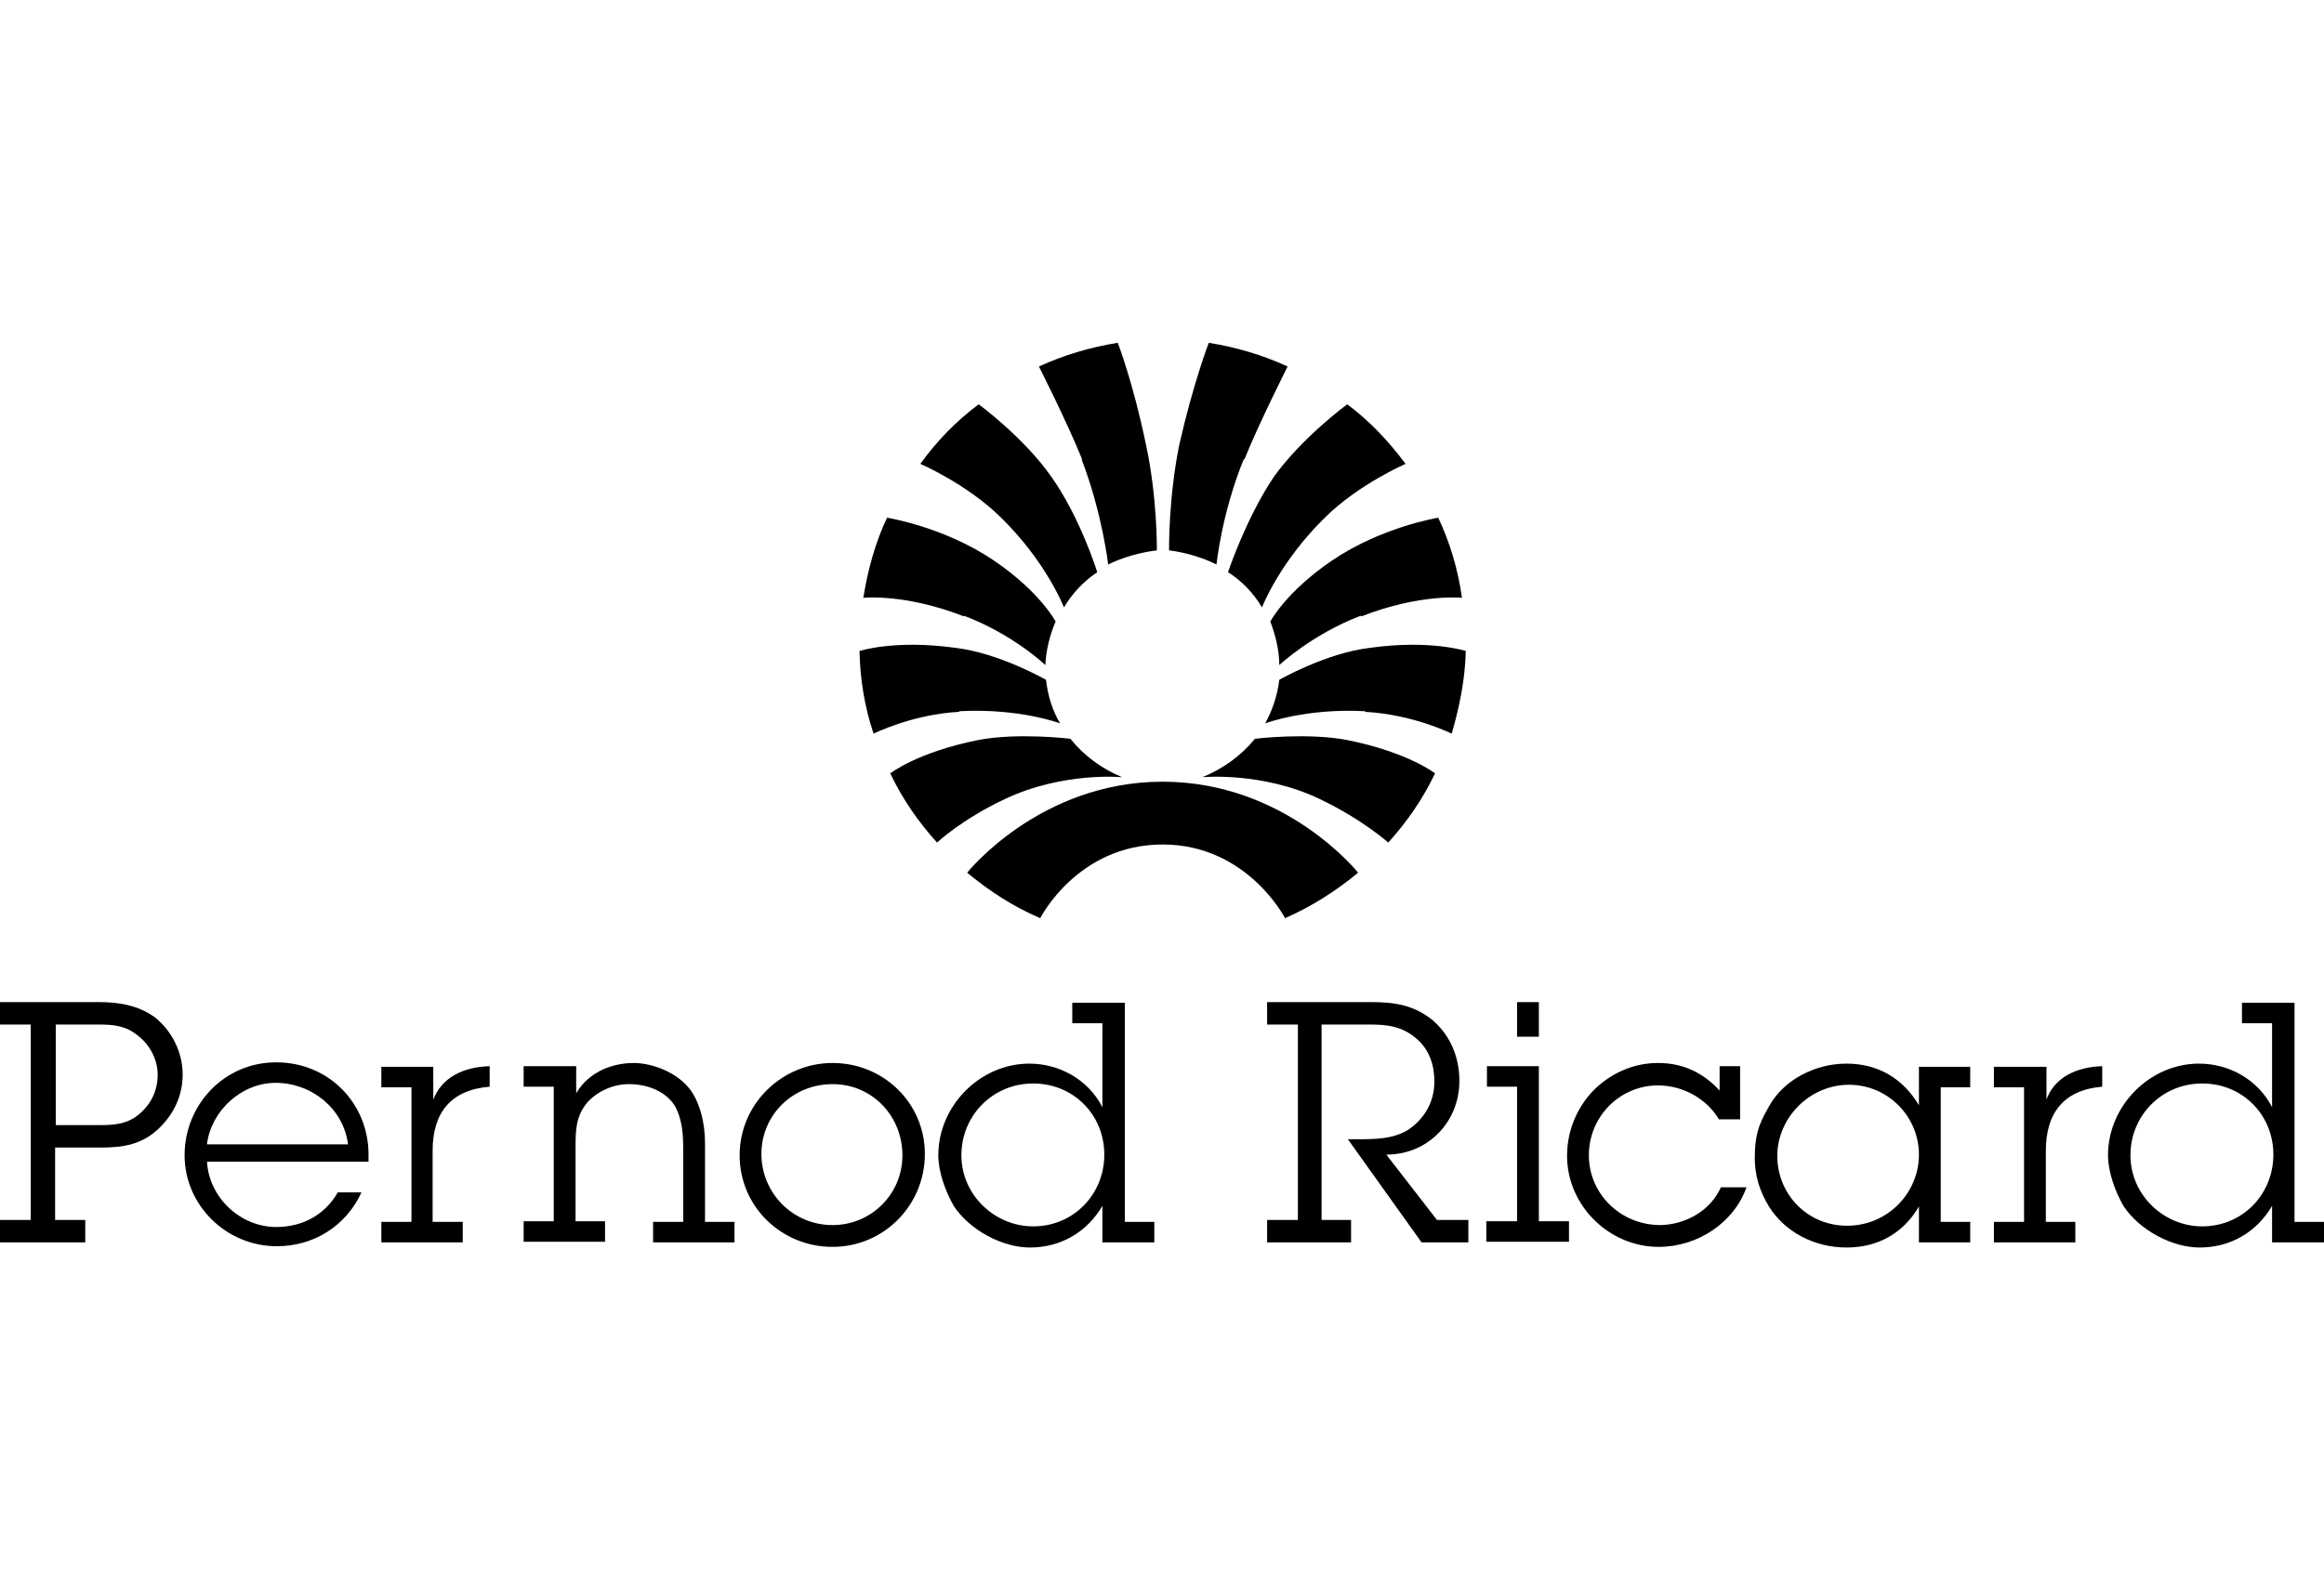
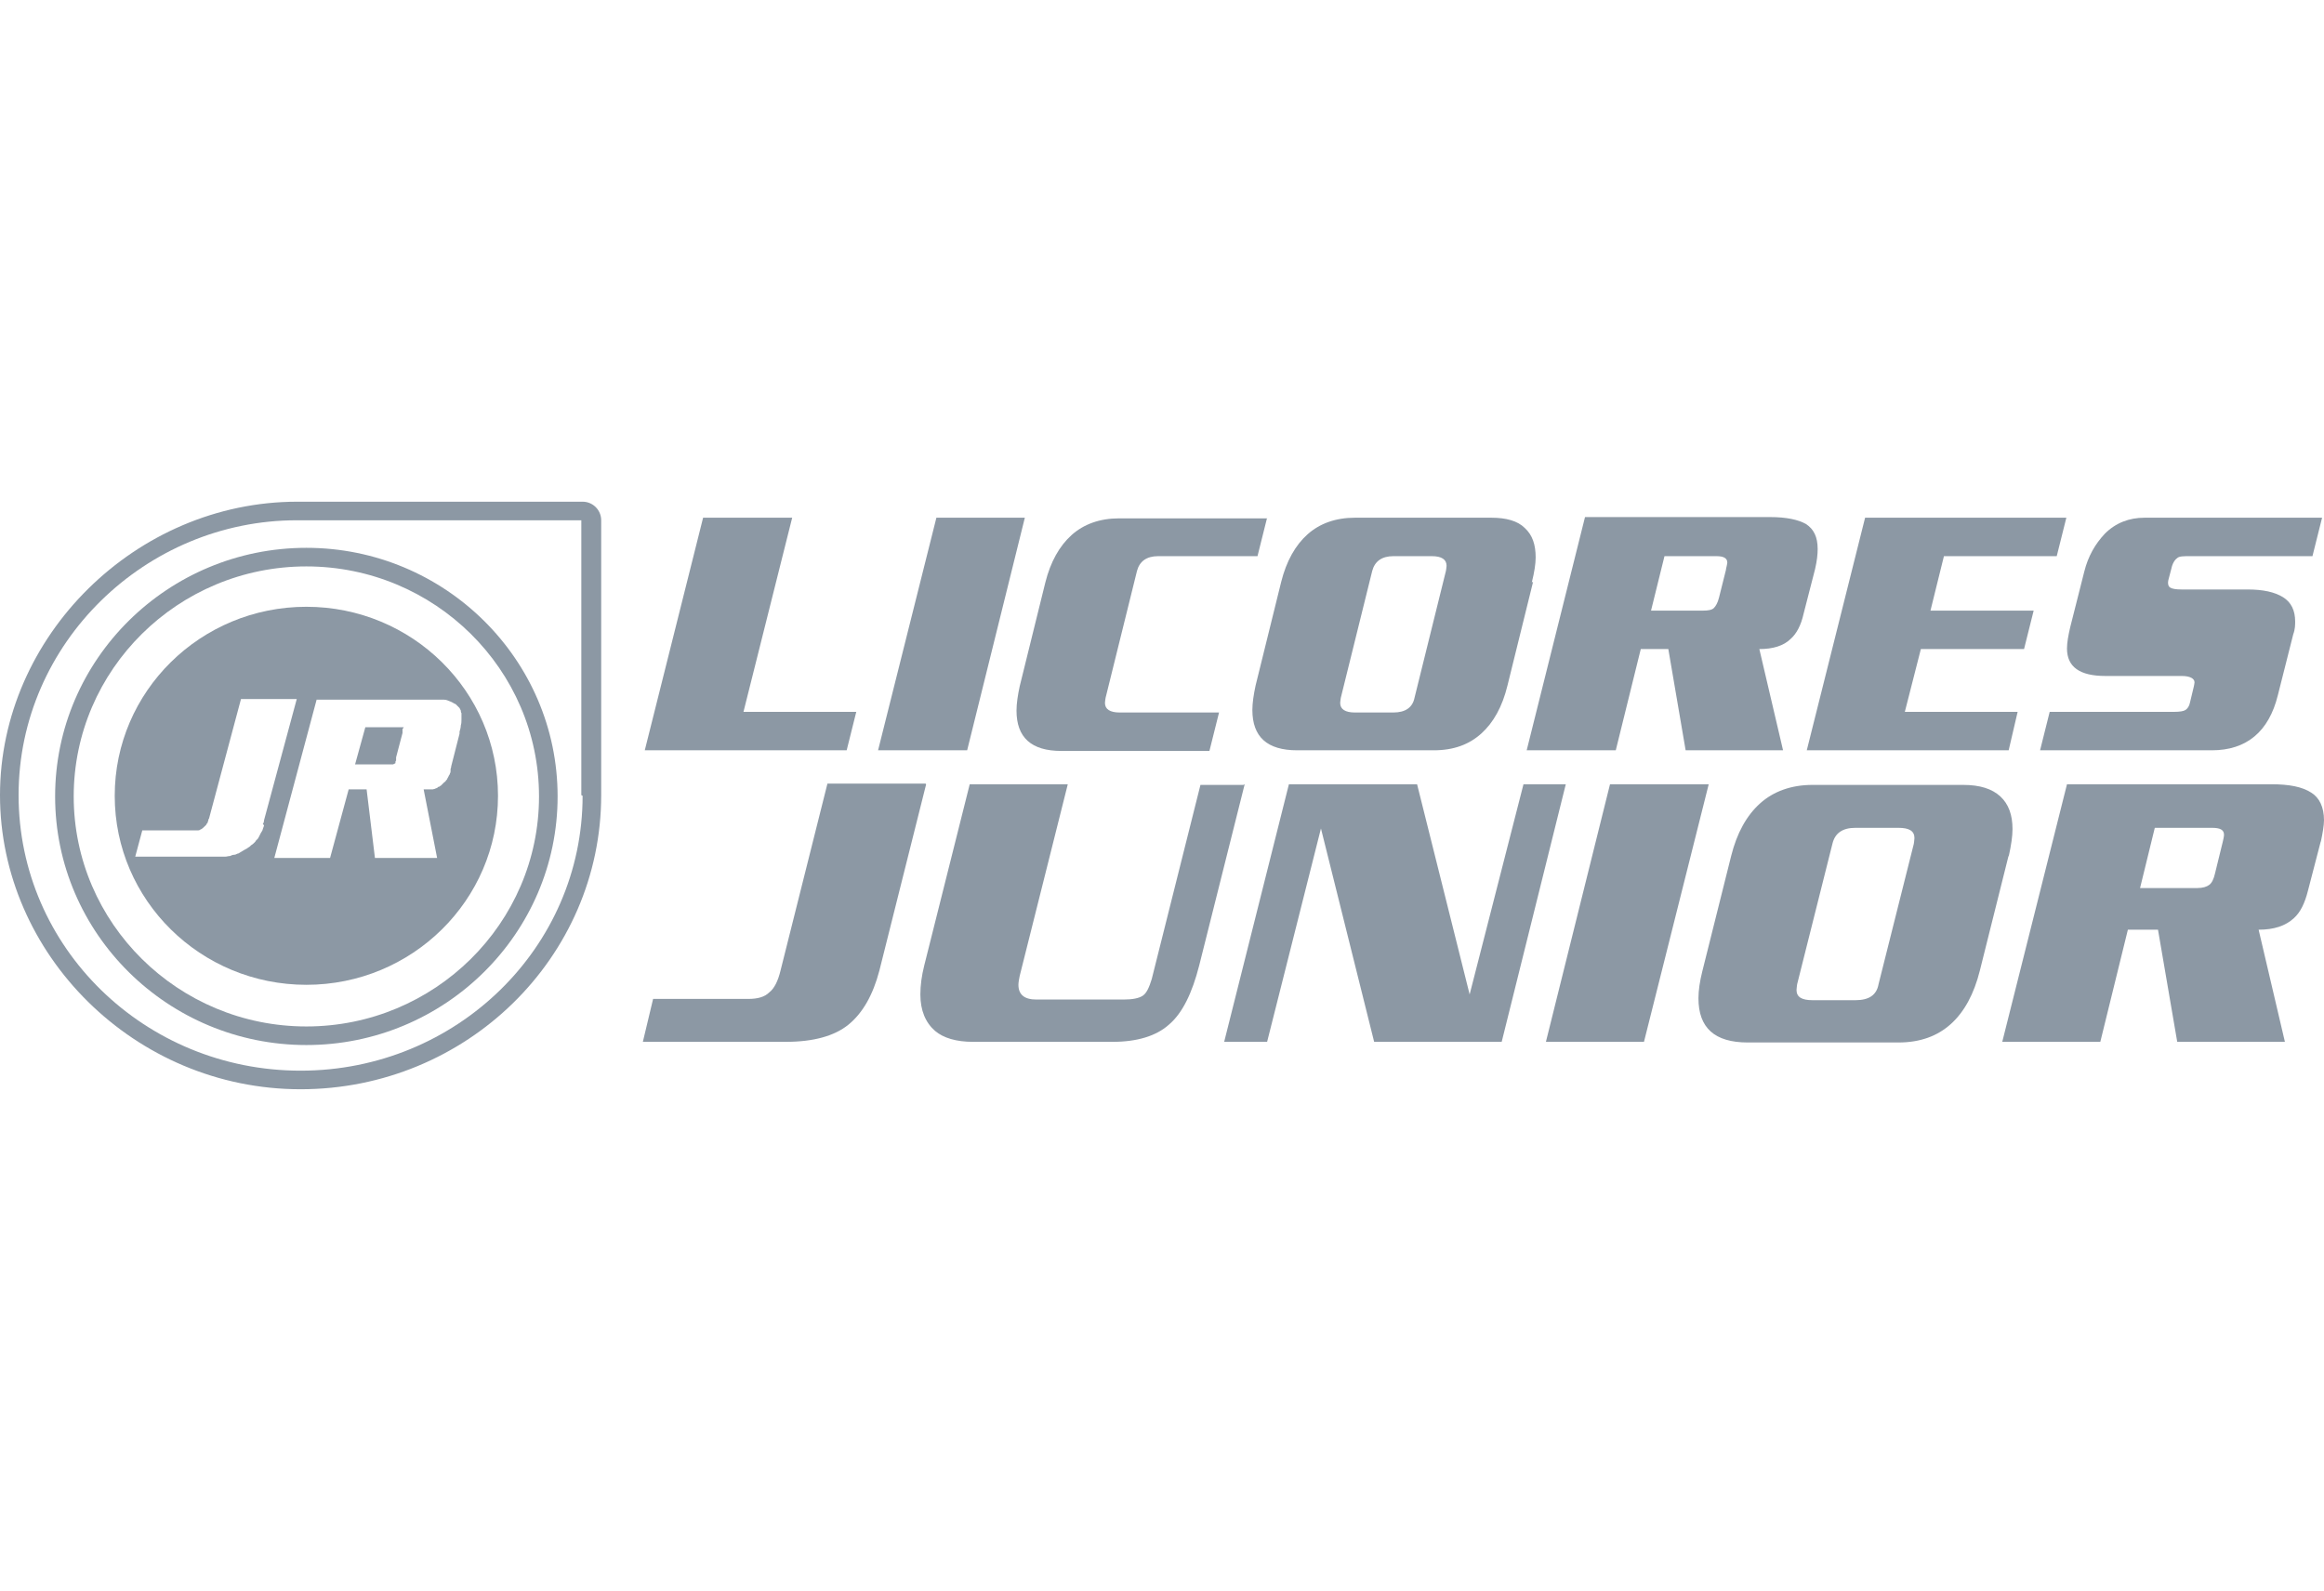
<svg xmlns="http://www.w3.org/2000/svg" id="Capa_2" data-name="Capa 2" viewBox="0 0 36.26 24.83">
  <defs>
    <style>
      .cls-1 {
+         fill: #8c98a4;
+       }
+ 
+       .cls-2 {
        fill: none;
      }
    </style>
  </defs>
  <g id="Capa_1-2" data-name="Capa 1">
    <g>
-       <rect class="cls-1" width="36.26" height="24.83" />
      <g>
-         <path d="m15.04,9.61c.77.29,1.27.77,1.27.77.01-.23.07-.47.16-.68,0,0-.24-.46-.96-.95-.78-.53-1.67-.67-1.67-.67-.18.38-.3.81-.37,1.25,0,0,.65-.07,1.57.29h0Z" />
-         <path d="m15.6,8.06c.73.71,1,1.42,1,1.42.13-.22.31-.41.52-.55,0,0-.26-.84-.71-1.48-.43-.62-1.14-1.14-1.14-1.14-.35.26-.66.58-.91.93,0,0,.72.31,1.25.83h0Z" />
-         <path d="m16.88,7.18c.32.84.41,1.63.41,1.63.22-.11.5-.19.76-.22,0,0,.01-.82-.17-1.65-.2-.97-.44-1.59-.44-1.59-.43.07-.84.19-1.23.37,0,0,.44.87.67,1.44h0Z" />
-         <path d="m21.23,9.61c-.76.29-1.27.77-1.27.77,0-.23-.06-.47-.14-.68,0,0,.24-.46.96-.95.78-.53,1.66-.67,1.66-.67.18.38.31.81.37,1.25,0,0-.65-.07-1.57.29h0Z" />
-         <path d="m20.69,8.06c-.73.71-1,1.42-1,1.42-.13-.22-.31-.41-.53-.55,0,0,.28-.84.71-1.48.44-.62,1.15-1.14,1.15-1.14.35.26.65.58.91.93,0,0-.72.31-1.25.83h0Z" />
-         <path d="m19.4,7.18c-.34.84-.42,1.63-.42,1.63-.22-.11-.49-.19-.74-.22,0,0-.01-.82.16-1.65.22-.97.46-1.59.46-1.59.43.07.84.19,1.23.37,0,0-.44.87-.67,1.44h0Z" />
-         <path d="m15.68,12.47c.91-.43,1.83-.34,1.83-.34-.32-.13-.6-.34-.81-.6,0,0-.82-.1-1.44.02-.95.19-1.37.52-1.37.52.19.4.44.76.73,1.08,0,0,.38-.36,1.06-.68h0Z" />
-         <path d="m14.97,11.1c.94-.05,1.57.19,1.57.19-.12-.2-.19-.43-.22-.68,0,0-.73-.42-1.42-.5-.94-.13-1.49.05-1.49.05.01.44.08.88.22,1.29,0,0,.6-.3,1.33-.34h0Z" />
-         <path d="m18.14,13.18c1.32,0,1.91,1.15,1.91,1.15.41-.18.79-.42,1.14-.71,0,0-1.13-1.42-3.05-1.42s-3.05,1.42-3.05,1.42c.35.29.72.53,1.14.71,0,0,.58-1.15,1.91-1.15h0Z" />
-         <path d="m20.59,12.47c-.9-.43-1.83-.34-1.83-.34.32-.13.61-.34.82-.6,0,0,.82-.1,1.44.02.95.19,1.37.52,1.37.52-.19.4-.44.76-.73,1.08,0,0-.4-.36-1.07-.68h0Z" />
-         <path d="m21.3,11.1c-.93-.05-1.56.19-1.56.19.11-.2.19-.43.22-.68,0,0,.73-.42,1.42-.5.94-.13,1.49.05,1.49.05-.01.44-.1.88-.22,1.29,0,0-.6-.3-1.35-.34h0Z" />
-         <path d="m.87,17.56v-1.57h.67c.24,0,.43.02.62.18.18.14.3.37.3.6,0,.25-.1.46-.29.62-.19.16-.4.17-.64.17h-.67Zm0,.35h.71c.35,0,.64-.05.9-.3.24-.23.37-.52.37-.84,0-.35-.17-.68-.43-.89-.26-.19-.56-.24-.88-.24H0v.35h.48v3.05h-.48v.35h1.33v-.35h-.47v-1.13h0Z" />
-         <path d="m3.23,17.85c.07-.52.54-.95,1.07-.95.56,0,1.06.4,1.13.96h-2.2Zm2.04.76c-.2.35-.55.54-.96.54-.56,0-1.05-.46-1.08-1.02h2.52v-.11c0-.8-.62-1.44-1.44-1.44s-1.43.67-1.43,1.45.65,1.42,1.44,1.42c.58,0,1.08-.32,1.32-.84h-.37Z" />
-         <path d="m6.75,17.19c.13-.38.49-.54.89-.55v.32c-.61.05-.89.41-.89,1v1.11h.47v.32h-1.27v-.32h.47v-2.1h-.47v-.32h.81v.55h0Z" />
-         <path d="m8.96,17.12c.17-.35.54-.53.93-.53.3,0,.77.17.95.53.07.13.16.38.16.72v1.23h.46v.32h-1.27v-.32h.47v-1.11c0-.24-.01-.48-.13-.7-.16-.25-.46-.34-.72-.34-.24,0-.49.11-.65.29-.18.22-.18.44-.18.71v1.14h.46v.32h-1.27v-.32h.47v-2.1h-.47v-.32h.82v.48h0Z" />
-         <path d="m12.99,19.12c-.62,0-1.11-.5-1.11-1.11s.49-1.09,1.11-1.09,1.09.5,1.09,1.11-.49,1.09-1.09,1.09h0Zm0,.34c.8,0,1.44-.65,1.44-1.45s-.65-1.42-1.44-1.42-1.45.64-1.45,1.44.65,1.43,1.45,1.43h0Z" />
-         <path d="m16.12,19.14c-.6,0-1.12-.49-1.12-1.11s.49-1.12,1.12-1.12,1.11.49,1.11,1.11-.48,1.12-1.11,1.12h0Zm1.09.25h.8v-.32h-.46v-3.42h-.82v.32h.47v1.31c-.22-.43-.67-.68-1.14-.68-.77,0-1.42.66-1.42,1.43,0,.26.11.56.24.79.25.38.76.65,1.19.65.48,0,.89-.24,1.13-.65v.58h0Z" />
-         <path d="m22.91,19.39h-.73l-1.15-1.61h.14c.28,0,.55,0,.79-.14.26-.17.42-.44.42-.76,0-.26-.08-.5-.28-.67-.23-.2-.47-.22-.74-.22h-.74v3.05h.46v.35h-1.31v-.35h.48v-3.05h-.48v-.35h1.62c.36,0,.66.04.96.28.28.24.42.58.42.95,0,.64-.49,1.15-1.14,1.15l.79,1.02h.49v.35h0Z" />
-         <path d="m24.01,19.06h.47v.32h-1.29v-.32h.48v-2.1h-.47v-.32h.81v2.43h0Zm-.34-3.42h.34v.54h-.34v-.54h0Z" />
-         <path d="m27.14,17.47h-.32c-.19-.32-.56-.53-.95-.53-.6,0-1.08.49-1.08,1.09s.49,1.09,1.12,1.09c.4-.01.78-.23.94-.59h.4c-.2.56-.77.93-1.37.93-.78,0-1.43-.65-1.43-1.42,0-.4.16-.76.41-1.02.26-.26.61-.43,1.01-.43s.71.16.96.43v-.38h.32v.83h0Z" />
-         <path d="m28.85,16.93c.6,0,1.09.49,1.09,1.09s-.49,1.11-1.12,1.11-1.09-.5-1.09-1.09.5-1.11,1.12-1.11h0Zm1.09,2.46h.8v-.32h-.46v-2.1h.46v-.32h-.8v.6c-.25-.42-.64-.65-1.13-.65s-.97.25-1.2.65c-.11.2-.23.38-.23.79-.01.3.08.56.22.79.25.4.71.64,1.21.64s.89-.23,1.13-.64v.56h0Z" />
-         <path d="m31.92,17.19c.12-.38.49-.54.88-.55v.32c-.6.05-.88.41-.88,1v1.11h.46v.32h-1.27v-.32h.47v-2.1h-.47v-.32h.82v.55h0Z" />
-         <path d="m34.36,19.14c-.6,0-1.12-.49-1.12-1.11s.49-1.12,1.12-1.12,1.11.49,1.11,1.11-.48,1.12-1.11,1.12h0Zm1.09.25h.81v-.32h-.46v-3.42h-.82v.32h.47v1.31c-.22-.43-.67-.68-1.14-.68-.77,0-1.42.66-1.42,1.43,0,.26.11.56.24.79.25.38.76.65,1.19.65.48,0,.89-.24,1.13-.65v.58h0Z" />
+         <g>
+           <path class="cls-1" d="m9.09,7.83h-4.4s-.05,0-.05,0C2.12,7.83,0,9.93,0,12.41s2.1,4.59,4.69,4.59,4.69-2.06,4.69-4.59v-4.29c0-.16-.13-.29-.29-.29m0,4.59c0,2.37-1.97,4.29-4.4,4.29S.29,14.79.29,12.41s1.99-4.29,4.34-4.29c.02,0,.04,0,.05,0s.04,0,.05,0h4.34v4.29Z" />
+           <path class="cls-1" d="m4.78,8.55c-2.16,0-3.92,1.74-3.92,3.88s1.76,3.88,3.92,3.88,3.92-1.74,3.92-3.88-1.76-3.88-3.92-3.88Zm0,7.47c-2,0-3.63-1.61-3.63-3.59s1.63-3.59,3.63-3.59,3.63,1.61,3.63,3.59-1.63,3.59-3.63,3.59Z" />
+           <g>
+             <path class="cls-1" d="m6.3,11.35s0,0-.01,0c0,0-.01,0-.02,0,0,0-.01,0-.02,0,0,0-.01,0-.02,0h-.53l-.16.58h.54s.02,0,.03,0c0,0,.01,0,.02,0,0,0,.01,0,.02-.01,0,0,.01,0,.02-.01,0,0,0,0,0-.02,0,0,0-.01.01-.02,0,0,0-.01,0-.02,0,0,0-.02,0-.03l.1-.38s0-.01,0-.02c0,0,0-.01,0-.02,0,0,0,0,0-.01,0,0,0,0,0-.01Z" />
+             <path class="cls-1" d="m4.78,9.47c-1.65,0-2.99,1.32-2.99,2.95s1.34,2.95,2.99,2.95,2.99-1.32,2.99-2.95-1.34-2.95-2.99-2.95Zm-.66,3.41s-.01.04-.02.06c0,.02-.02.04-.03.06-.01.02-.02.04-.03.06-.01.02-.02.04-.04.05-.01.02-.02.03-.03.04-.01.01-.03.03-.05.04-.02.02-.03.03-.05.04-.01.01-.03.02-.05.03-.02.01-.03.02-.05.03-.02.01-.03.02-.05.03-.02,0-.04.02-.06.02-.03,0-.05.01-.07.02-.03,0-.05.01-.08.01-.03,0-.06,0-.09,0-.03,0-.06,0-.09,0h-1.22l.11-.41h.81s.03,0,.05,0c.02,0,.03,0,.04-.01.03-.01.05-.03.07-.05,0,0,.02-.02.03-.03,0-.01.01-.02.02-.03,0,0,0-.02.01-.03,0-.01,0-.03.01-.03l.5-1.87h.87l-.51,1.89s0,.04-.02.06Zm3.05-1.43l-.13.51s0,.02-.01.04c0,.01,0,.02,0,.03,0,.01,0,.03-.01.04,0,.01-.01.03-.02.04,0,.01-.01.02-.02.04,0,.01-.01.02-.02.03,0,0-.01.02-.03.03-.01.01-.02.02-.03.03,0,0-.01.01-.02.02,0,0-.02.01-.03.02-.01,0-.02,0-.03.02-.01,0-.02,0-.03.01-.01,0-.03.01-.04.01-.01,0-.03,0-.04,0-.02,0-.03,0-.05,0-.02,0-.03,0-.05,0l.21,1.07h-.97l-.13-1.07h-.28l-.29,1.07h-.87l.66-2.47h1.87s.09,0,.12,0c.04,0,.07.02.1.03.03.01.05.03.08.04.02.02.04.04.06.06,0,0,.01.02.02.04,0,.01,0,.03.01.04,0,.02,0,.03,0,.05,0,.02,0,.04,0,.05,0,.03,0,.06-.01.09,0,.03-.01.07-.02.1Z" />
+           </g>
+         </g>
+         <g>
+           <polygon class="cls-1" points="13.36 11.11 13.21 11.71 10.06 11.71 10.97 8.08 12.36 8.08 11.6 11.11 13.36 11.11" />
+           <polygon class="cls-1" points="15.99 8.08 15.09 11.71 13.7 11.71 14.61 8.08 15.99 8.08" />
+           <path class="cls-1" d="m19.77,8.08l-.15.6h-1.55c-.18,0-.29.08-.33.23l-.49,1.98s-.01.06-.01.08c0,.1.08.15.23.15h1.55l-.15.6h-2.31c-.47,0-.7-.21-.7-.63,0-.11.02-.24.05-.38l.4-1.62c.08-.32.22-.57.41-.74.19-.17.44-.26.74-.26h2.31Z" />
+           <path class="cls-1" d="m23.92,9.08l-.4,1.62c-.08.33-.22.58-.41.75-.19.17-.43.26-.74.26h-2.13c-.47,0-.7-.21-.7-.63,0-.11.02-.24.05-.38l.4-1.62c.08-.32.22-.57.41-.74.19-.17.44-.26.74-.26h2.13c.23,0,.41.05.52.16.12.11.17.26.17.46,0,.1-.02.23-.06.39m-1.34-.18s.01-.06.01-.08c0-.1-.08-.15-.23-.15h-.6c-.18,0-.29.08-.33.23l-.49,1.98s-.01.06-.01.08c0,.1.08.15.23.15h.6c.19,0,.3-.08.33-.23l.49-1.98Z" />
+           <path class="cls-1" d="m28.32,8.88l-.18.7c-.04.18-.11.31-.2.39-.11.11-.28.16-.49.16l.37,1.58h-1.52l-.27-1.58h-.43l-.39,1.58h-1.39l.91-3.64h2.89c.25,0,.44.04.56.11.12.08.18.2.18.39,0,.08-.01.18-.04.31m-1.39,0s.02-.08.02-.1c0-.07-.06-.1-.17-.1h-.81l-.21.85h.81c.08,0,.14-.01.17-.04.03-.03.06-.08.08-.16l.11-.44Z" />
+           <polygon class="cls-1" points="32.24 8.08 32.09 8.68 30.33 8.68 30.12 9.53 31.73 9.53 31.58 10.13 29.97 10.13 29.72 11.11 31.48 11.11 31.34 11.71 28.19 11.71 29.1 8.08 32.24 8.08" />
+           <path class="cls-1" d="m36.23,8.08l-.15.6h-1.91c-.1,0-.17,0-.2.03-.03.02-.06.06-.08.12l-.06.23c-.01.05,0,.09.03.11.03.02.09.03.18.03h1.03c.24,0,.42.04.55.12.13.08.19.21.19.38,0,.05,0,.12-.03.2l-.24.95c-.14.57-.49.86-1.03.86h-2.68l.15-.6h1.94c.09,0,.15-.01.18-.03.03-.02.06-.06.07-.12l.06-.25s.01-.05.01-.06c0-.06-.07-.1-.2-.1h-1.19c-.4,0-.6-.14-.6-.43,0-.09.02-.2.05-.33l.22-.87c.06-.24.17-.43.32-.59.17-.17.38-.25.62-.25h2.76Z" />
+           <path class="cls-1" d="m14.45,12.24l-.73,2.91c-.1.38-.26.66-.48.84-.22.18-.55.27-.98.27h-2.23l.16-.67h1.49c.14,0,.25-.03.32-.1.08-.06.14-.18.18-.35l.73-2.91h1.53Z" />
+           <path class="cls-1" d="m19.42,12.24l-.71,2.83c-.11.43-.26.74-.47.92-.2.18-.5.27-.88.27h-2.18c-.26,0-.46-.06-.59-.17-.15-.13-.23-.32-.23-.57,0-.14.02-.29.06-.45l.71-2.83h1.53l-.75,2.99c-.01.05-.02.1-.02.14,0,.15.09.23.28.23h1.36c.14,0,.24-.02.3-.06.06-.04.1-.13.14-.26l.76-3.03h.67Z" />
+           <polygon class="cls-1" points="24.43 12.24 23.43 16.26 21.44 16.26 20.61 12.93 19.77 16.26 19.1 16.26 20.11 12.24 22.11 12.24 22.93 15.52 23.77 12.24 24.43 12.24" />
+           <polygon class="cls-1" points="26.66 12.24 25.65 16.26 24.12 16.26 25.12 12.24 26.66 12.24" />
+           <path class="cls-1" d="m31.34,13.35l-.45,1.8c-.09.36-.24.64-.45.83-.21.19-.48.29-.82.29h-2.35c-.52,0-.77-.23-.77-.69,0-.12.02-.26.06-.42l.45-1.8c.09-.36.24-.63.45-.82.21-.19.49-.29.82-.29h2.35c.26,0,.45.06.58.18.13.12.19.29.19.51,0,.11-.02.25-.06.43m-1.48-.2s.01-.07.01-.09c0-.11-.08-.16-.25-.16h-.67c-.2,0-.32.08-.36.25l-.55,2.19s-.01.07-.01.09c0,.11.08.16.25.16h.67c.21,0,.33-.08.36-.25l.55-2.19Z" />
+           <path class="cls-1" d="m36.21,13.13l-.2.77c-.05.2-.12.34-.22.43-.13.12-.31.18-.55.18l.41,1.75h-1.68l-.3-1.75h-.47l-.43,1.75h-1.53l1.01-4.02h3.19c.28,0,.48.04.62.13.13.08.2.23.2.43,0,.08-.02.2-.05.34m-1.53,0s.02-.08.02-.11c0-.08-.06-.11-.19-.11h-.89l-.23.94h.89c.09,0,.15-.02.19-.05.04-.03.07-.09.09-.18l.12-.49Z" />
+         </g>
      </g>
+       <rect class="cls-2" width="36.26" height="24.83" />
    </g>
  </g>
</svg>
